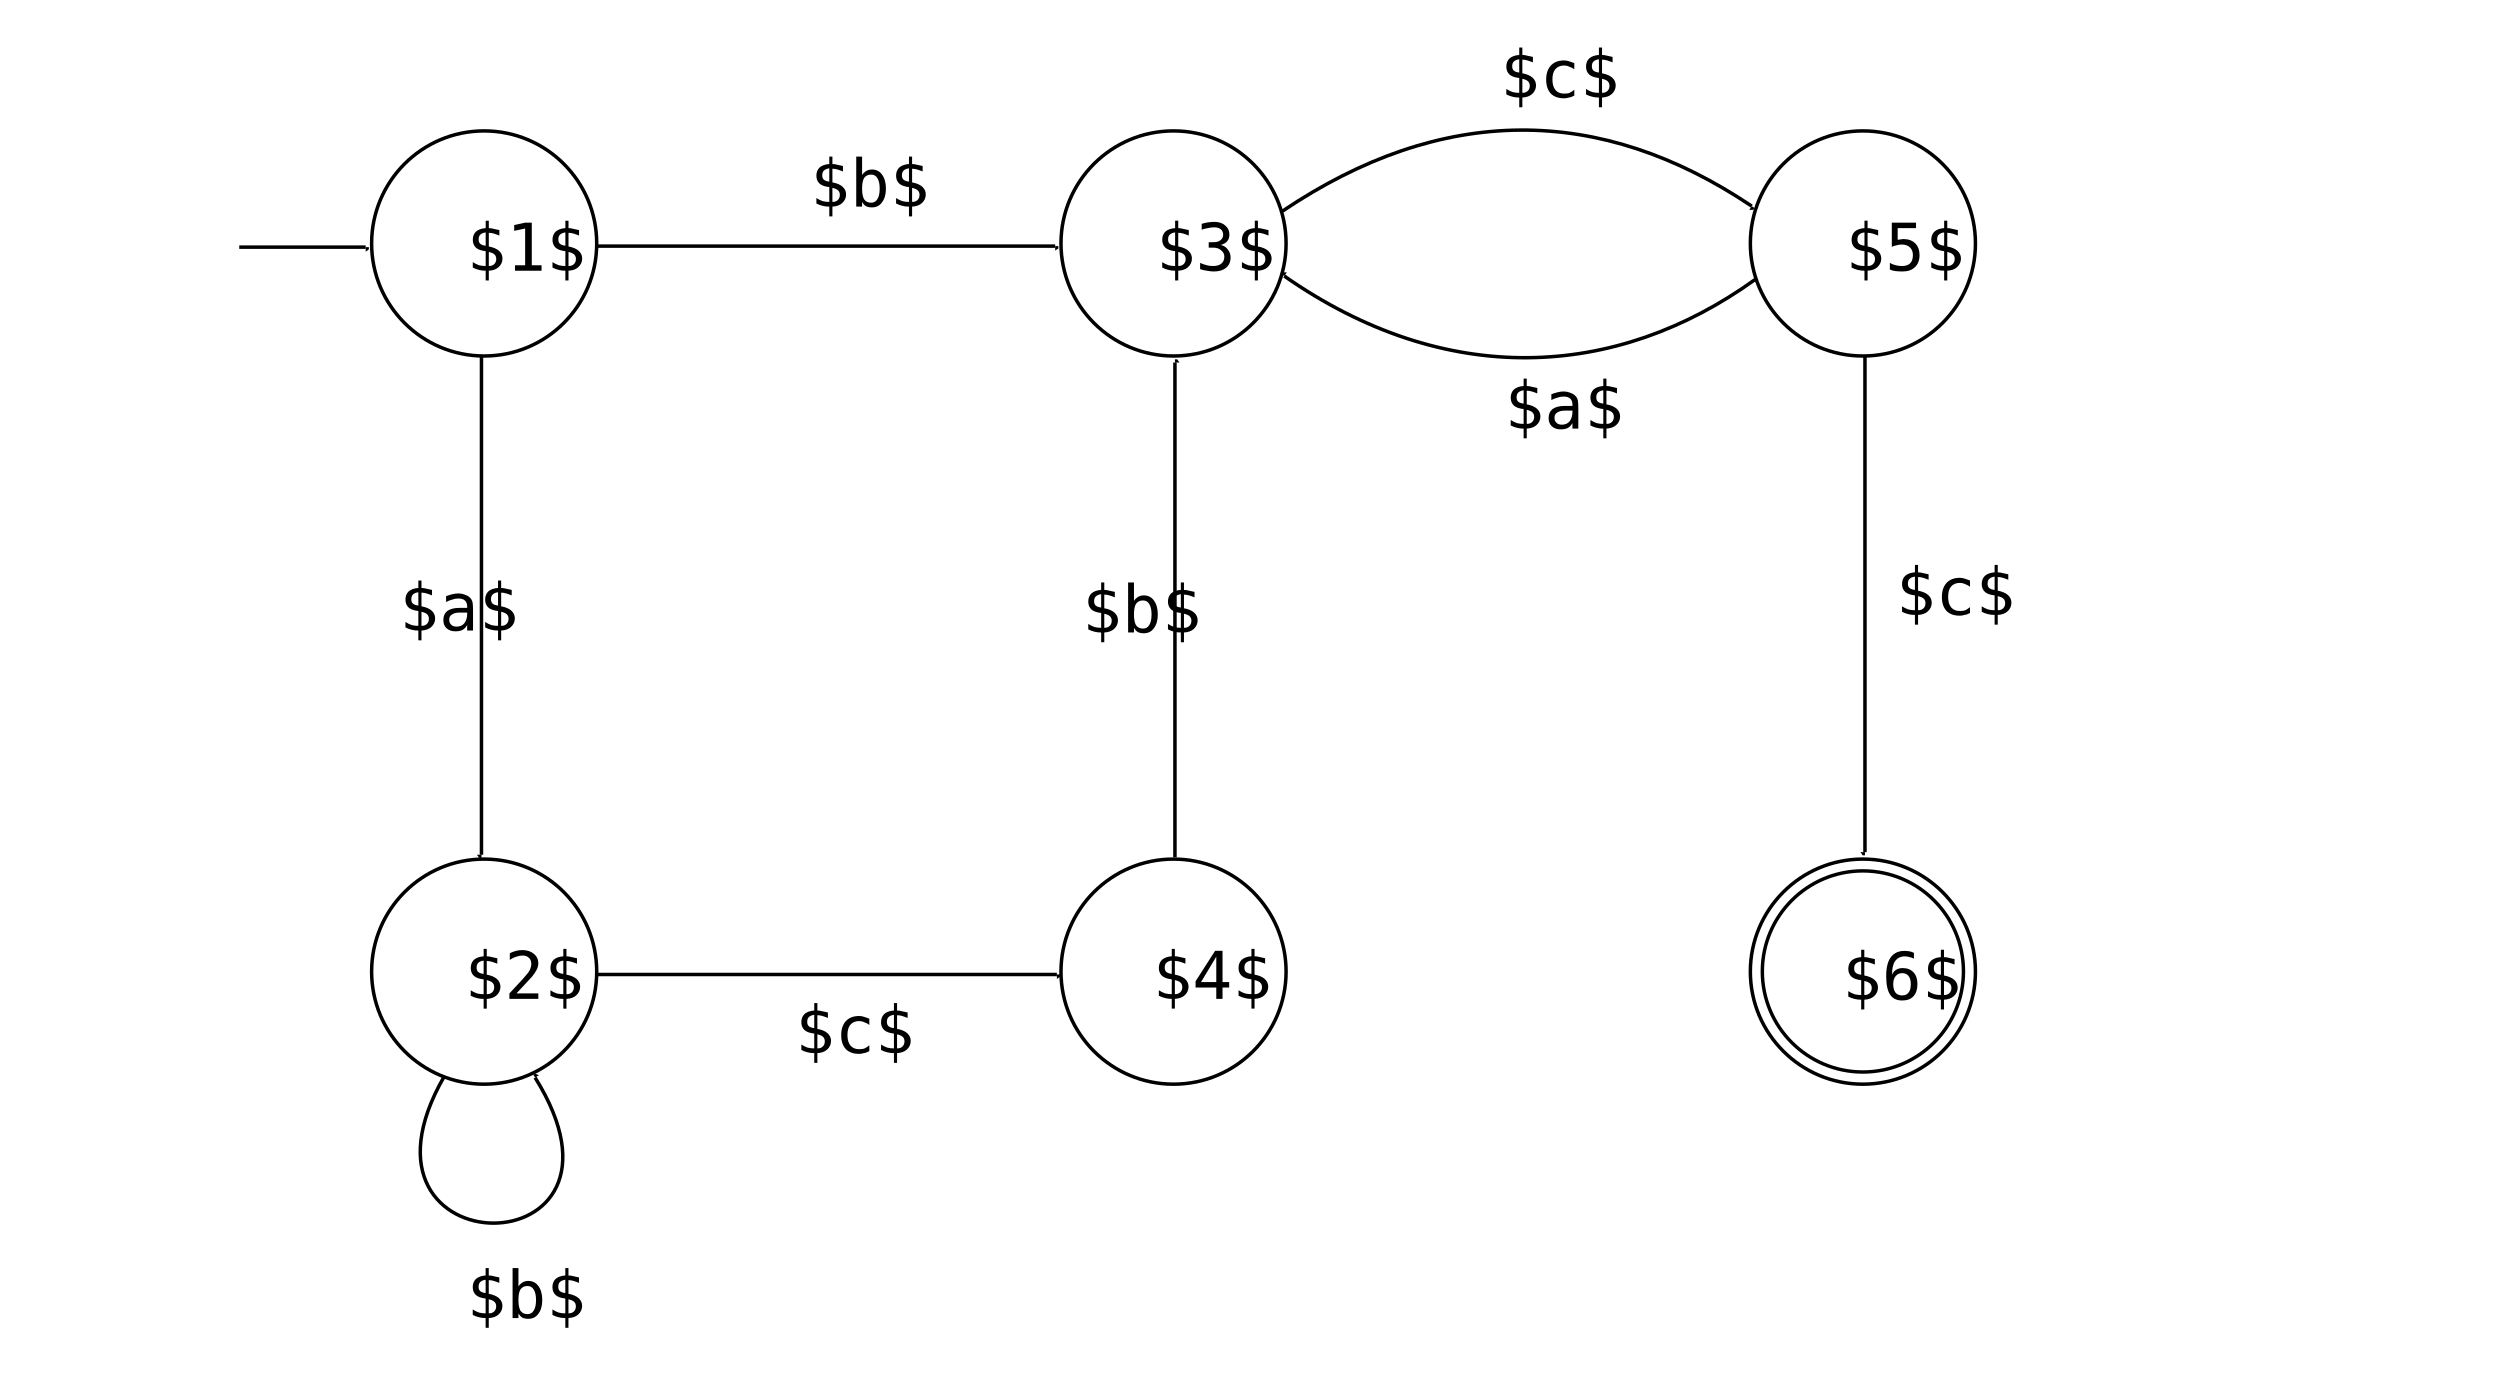
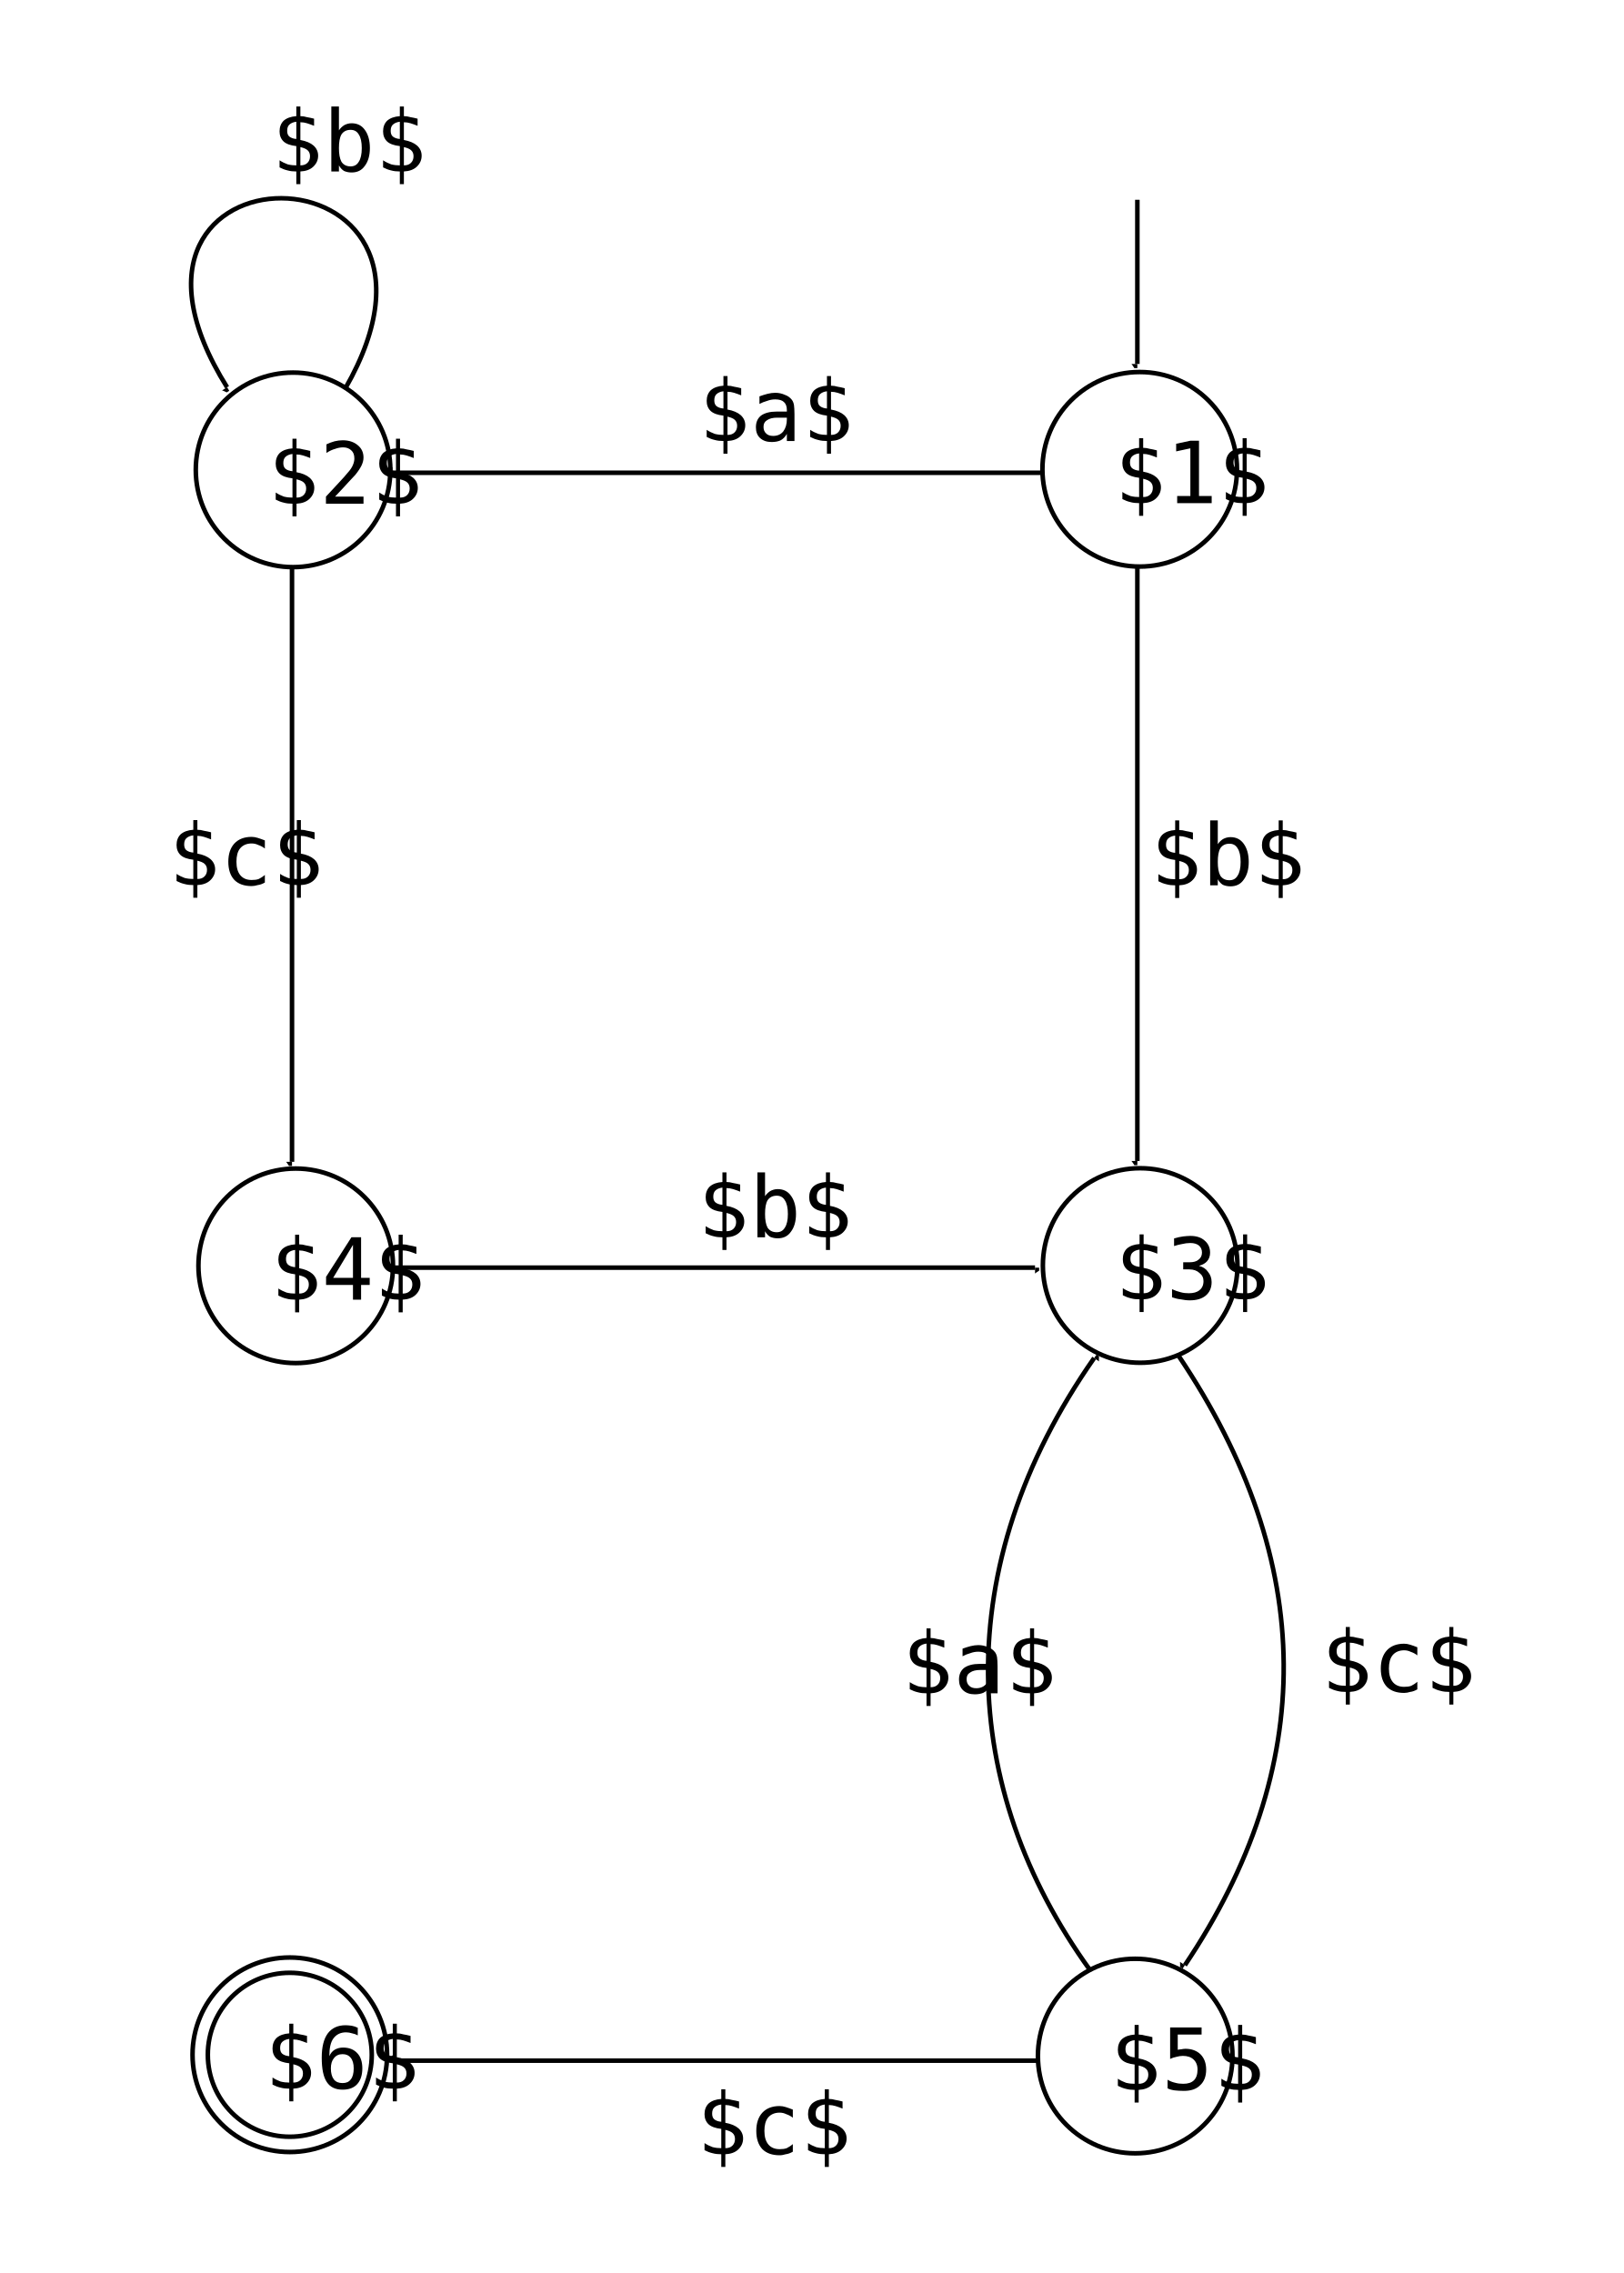
- <svg xmlns="http://www.w3.org/2000/svg" width="100mm" height="55mm" viewBox="0 0 100 55" version="1.1" id="svg8">
+ <svg xmlns="http://www.w3.org/2000/svg" width="50mm" height="70mm" viewBox="0 0 50 70" version="1.1" id="svg8">
  <defs id="defs2">
    <marker markerWidth="0.911" markerHeight="1.69" refX="0" refY="0" orient="auto-start-reverse" id="marker-arrow-0.5308">
      <g id="g231" transform="scale(2.153529)">
        <path id="path229" style="fill:none;stroke:#000000;stroke-width:0.6;stroke-linecap:round;stroke-linejoin:round;stroke-miterlimit:10;stroke-dasharray:none;stroke-opacity:1" d="M -1.554,2.072 C -1.425,1.295 0,0.13 0.389,0 0,-0.13 -1.425,-1.295 -1.554,-2.072" />
      </g>
    </marker>
    <marker markerWidth="0.911" markerHeight="1.69" refX="0" refY="0" orient="auto-start-reverse" id="marker-arrow-0.5308-1">
      <g id="g254" transform="scale(2.153529)">
        <path id="path252" style="fill:none;stroke:#000000;stroke-width:0.6;stroke-linecap:round;stroke-linejoin:round;stroke-miterlimit:10;stroke-dasharray:none;stroke-opacity:1" d="M -1.554,2.072 C -1.425,1.295 0,0.13 0.389,0 0,-0.13 -1.425,-1.295 -1.554,-2.072" />
      </g>
    </marker>
    <marker markerWidth="0.911" markerHeight="1.69" refX="0" refY="0" orient="auto-start-reverse" id="marker-arrow-0.5308-2">
      <g id="g277" transform="scale(2.153529)">
        <path id="path275" style="fill:none;stroke:#000000;stroke-width:0.6;stroke-linecap:round;stroke-linejoin:round;stroke-miterlimit:10;stroke-dasharray:none;stroke-opacity:1" d="M -1.554,2.072 C -1.425,1.295 0,0.13 0.389,0 0,-0.13 -1.425,-1.295 -1.554,-2.072" />
      </g>
    </marker>
    <marker markerWidth="0.911" markerHeight="1.69" refX="0" refY="0" orient="auto-start-reverse" id="marker-arrow-0.5308-9">
      <g id="g300" transform="scale(2.153529)">
        <path id="path298" style="fill:none;stroke:#000000;stroke-width:0.6;stroke-linecap:round;stroke-linejoin:round;stroke-miterlimit:10;stroke-dasharray:none;stroke-opacity:1" d="M -1.554,2.072 C -1.425,1.295 0,0.13 0.389,0 0,-0.13 -1.425,-1.295 -1.554,-2.072" />
      </g>
    </marker>
    <marker markerWidth="0.911" markerHeight="1.69" refX="0" refY="0" orient="auto-start-reverse" id="marker-arrow-0.5308-3">
      <g id="g410" transform="scale(2.153529)">
        <path id="path408" style="fill:none;stroke:#000000;stroke-width:0.6;stroke-linecap:round;stroke-linejoin:round;stroke-miterlimit:10;stroke-dasharray:none;stroke-opacity:1" d="M -1.554,2.072 C -1.425,1.295 0,0.13 0.389,0 0,-0.13 -1.425,-1.295 -1.554,-2.072" />
      </g>
    </marker>
    <marker markerWidth="0.911" markerHeight="1.69" refX="0" refY="0" orient="auto-start-reverse" id="marker-arrow-0.5308-19">
      <g id="g441" transform="scale(2.153529)">
        <path id="path439" style="fill:none;stroke:#000000;stroke-width:0.6;stroke-linecap:round;stroke-linejoin:round;stroke-miterlimit:10;stroke-dasharray:none;stroke-opacity:1" d="M -1.554,2.072 C -1.425,1.295 0,0.13 0.389,0 0,-0.13 -1.425,-1.295 -1.554,-2.072" />
      </g>
    </marker>
    <marker markerWidth="0.911" markerHeight="1.69" refX="0" refY="0" orient="auto-start-reverse" id="marker-arrow-0.5308-4">
      <g id="g472" transform="scale(2.153529)">
        <path id="path470" style="fill:none;stroke:#000000;stroke-width:0.6;stroke-linecap:round;stroke-linejoin:round;stroke-miterlimit:10;stroke-dasharray:none;stroke-opacity:1" d="M -1.554,2.072 C -1.425,1.295 0,0.13 0.389,0 0,-0.13 -1.425,-1.295 -1.554,-2.072" />
      </g>
    </marker>
    <marker markerWidth="0.911" markerHeight="1.69" refX="0" refY="0" orient="auto-start-reverse" id="marker-arrow-0.5308-7">
      <g id="g503" transform="scale(2.153529)">
        <path id="path501" style="fill:none;stroke:#000000;stroke-width:0.6;stroke-linecap:round;stroke-linejoin:round;stroke-miterlimit:10;stroke-dasharray:none;stroke-opacity:1" d="M -1.554,2.072 C -1.425,1.295 0,0.13 0.389,0 0,-0.13 -1.425,-1.295 -1.554,-2.072" />
      </g>
    </marker>
    <marker markerWidth="0.911" markerHeight="1.69" refX="0" refY="0" orient="auto-start-reverse" id="marker-arrow-0.5308-8">
      <g id="g534" transform="scale(2.153529)">
        <path id="path532" style="fill:none;stroke:#000000;stroke-width:0.6;stroke-linecap:round;stroke-linejoin:round;stroke-miterlimit:10;stroke-dasharray:none;stroke-opacity:1" d="M -1.554,2.072 C -1.425,1.295 0,0.13 0.389,0 0,-0.13 -1.425,-1.295 -1.554,-2.072" />
      </g>
    </marker>
    <marker markerWidth="0.911" markerHeight="1.69" refX="0" refY="0" orient="auto-start-reverse" id="marker-arrow-0.5308-45">
      <g id="g551" transform="scale(2.153529)">
        <path id="path549" style="fill:none;stroke:#000000;stroke-width:0.6;stroke-linecap:round;stroke-linejoin:round;stroke-miterlimit:10;stroke-dasharray:none;stroke-opacity:1" d="M -1.554,2.072 C -1.425,1.295 0,0.13 0.389,0 0,-0.13 -1.425,-1.295 -1.554,-2.072" />
      </g>
    </marker>
    <marker markerWidth="0.911" markerHeight="1.69" refX="0" refY="0" orient="auto-start-reverse" id="marker-arrow-0.5308-0">
      <g id="g568" transform="scale(2.153529)">
        <path id="path566" style="fill:none;stroke:#000000;stroke-width:0.6;stroke-linecap:round;stroke-linejoin:round;stroke-miterlimit:10;stroke-dasharray:none;stroke-opacity:1" d="M -1.554,2.072 C -1.425,1.295 0,0.13 0.389,0 0,-0.13 -1.425,-1.295 -1.554,-2.072" />
      </g>
    </marker>
    <marker markerWidth="0.911" markerHeight="1.69" refX="0" refY="0" orient="auto-start-reverse" id="marker-arrow-0.5308-36">
      <g id="g231-1" transform="scale(2.153529)">
        <path id="path229-0" style="fill:none;stroke:#000000;stroke-width:0.6;stroke-linecap:round;stroke-linejoin:round;stroke-miterlimit:10;stroke-dasharray:none;stroke-opacity:1" d="M -1.554,2.072 C -1.425,1.295 0,0.13 0.389,0 0,-0.13 -1.425,-1.295 -1.554,-2.072" />
      </g>
    </marker>
    <marker markerWidth="0.911" markerHeight="1.69" refX="0" refY="0" orient="auto-start-reverse" id="marker-arrow-0.5308-32">
      <g id="g609" transform="scale(2.153529)">
        <path id="path607" style="fill:none;stroke:#000000;stroke-width:0.6;stroke-linecap:round;stroke-linejoin:round;stroke-miterlimit:10;stroke-dasharray:none;stroke-opacity:1" d="M -1.554,2.072 C -1.425,1.295 0,0.13 0.389,0 0,-0.13 -1.425,-1.295 -1.554,-2.072" />
      </g>
    </marker>
  </defs>
-   <g id="layer1" transform="translate(0,-242)">
+   <g id="layer1" transform="translate(0,-227)">
    <g transform="translate(-4.965368,8.514573)" id="g98-6">
-       <g id="g200" transform="translate(-7.028955,7.688605)">
-         <g transform="translate(5.071896)" id="g68">
-           <circle r="4.502" cy="235.535" cx="26.289" id="path8-35-0-2" style="opacity:1;fill:none;fill-opacity:1;stroke:#000000;stroke-width:0.14;stroke-miterlimit:4;stroke-dasharray:none;stroke-dashoffset:0;stroke-opacity:1;marker-start:none;marker-end:none" />
+       <g id="g182" transform="rotate(90,34.29314,225.3186)">
+         <g id="g68-3" transform="matrix(0.6653906,0,0,0.6653906,48.95004,88.81775)" style="fill:none;fill-opacity:1;stroke:#000000;stroke-width:0.211;stroke-dasharray:none;stroke-opacity:1;marker-start:none;marker-end:none">
+           <circle r="4.502" cy="235.535" cx="26.289" id="path8-35-0-2-6" style="opacity:1;fill:none;fill-opacity:1;stroke:#000000;stroke-width:0.211;stroke-miterlimit:4;stroke-dasharray:none;stroke-dashoffset:0;stroke-opacity:1;marker-start:none;marker-end:none" />
        </g>
-         <text y="236.624" x="30.657" style="font-size:2.646px;font-family:monospace;-inkscape-font-specification:'monospace, Normal';fill:#000000;fill-opacity:1;stroke:none;stroke-width:0.265" xml:space="preserve" id="text82">
-           <tspan style="stroke-width:0.265" y="236.624" x="30.657" id="tspan80">$1$</tspan>
-         </text>
-       </g>
-       <g id="g170" transform="translate(-24.04844,42.09734)">
-         <g id="g68-6" transform="translate(22.09138,-5.281579)">
-           <circle r="4.502" cy="235.535" cx="26.289" id="path8-35-0-2-2" style="opacity:1;fill:none;fill-opacity:1;stroke:#000000;stroke-width:0.14;stroke-miterlimit:4;stroke-dasharray:none;stroke-dashoffset:0;stroke-opacity:1;marker-start:none;marker-end:none" />
-         </g>
-         <text y="231.342" x="47.594" style="font-size:2.646px;font-family:monospace;-inkscape-font-specification:'monospace, Normal';fill:#000000;fill-opacity:1;stroke:none;stroke-width:0.265" xml:space="preserve" id="text82-9">
-           <tspan style="stroke-width:0.265" y="231.342" x="47.594" id="tspan80-1">$2$</tspan>
-         </text>
-       </g>
-       <g id="g176" transform="translate(-16.22922,12.78204)">
-         <g id="g68-2" transform="translate(41.84683,-5.093432)">
-           <circle r="4.502" cy="235.535" cx="26.289" id="path8-35-0-2-7" style="opacity:1;fill:none;fill-opacity:1;stroke:#000000;stroke-width:0.14;stroke-miterlimit:4;stroke-dasharray:none;stroke-dashoffset:0;stroke-opacity:1;marker-start:none;marker-end:none" />
-         </g>
-         <text y="231.53" x="67.432" style="font-size:2.646px;font-family:monospace;-inkscape-font-specification:'monospace, Normal';fill:#000000;fill-opacity:1;stroke:none;stroke-width:0.265" xml:space="preserve" id="text82-0">
-           <tspan style="stroke-width:0.265" y="231.53" x="67.432" id="tspan80-9">$3$</tspan>
-         </text>
-       </g>
-       <g id="g182" transform="translate(-14.5359,26.81038)">
-         <g id="g68-3" transform="translate(40.15351,10.00538)">
-           <circle r="4.502" cy="235.535" cx="26.289" id="path8-35-0-2-6" style="opacity:1;fill:none;fill-opacity:1;stroke:#000000;stroke-width:0.14;stroke-miterlimit:4;stroke-dasharray:none;stroke-dashoffset:0;stroke-opacity:1;marker-start:none;marker-end:none" />
-         </g>
-         <text y="246.629" x="65.606" style="font-size:2.646px;font-family:monospace;-inkscape-font-specification:'monospace, Normal';fill:#000000;fill-opacity:1;stroke:none;stroke-width:0.265" xml:space="preserve" id="text82-06">
-           <tspan style="stroke-width:0.265" y="246.629" x="65.606" id="tspan80-2">$4$</tspan>
+         <text y="67.485" x="-246.324" style="font-size:2.646px;font-family:monospace;-inkscape-font-specification:'monospace, Normal';fill:#000000;fill-opacity:1;stroke:none;stroke-width:0.265" xml:space="preserve" id="text82-06" transform="rotate(-90)">
+           <tspan style="stroke-width:0.265" y="67.485" x="-246.324" id="tspan80-2">$4$</tspan>
        </text>
      </g>
      <g id="g188" transform="translate(5.071896)" />
-       <g id="g194" transform="translate(38.39161,-9.936738)">
-         <g id="g68-61" transform="translate(14.80067,17.62534)">
-           <circle r="4.502" cy="235.535" cx="26.289" id="path8-35-0-2-8" style="opacity:1;fill:none;fill-opacity:1;stroke:#000000;stroke-width:0.14;stroke-miterlimit:4;stroke-dasharray:none;stroke-dashoffset:0;stroke-opacity:1;marker-start:none;marker-end:none" />
+       <path style="fill:none;fill-opacity:1;stroke:#000000;stroke-width:0.14;stroke-linecap:butt;stroke-linejoin:miter;stroke-dasharray:none;stroke-opacity:1;marker-start:none;marker-end:url(#marker-arrow-0.5308)" d="M 37.006,233.045 H 17.05" id="path406" />
+       <text id="text425" xml:space="preserve" style="font-size:2.646px;font-family:monospace;-inkscape-font-specification:'monospace, Normal';fill:#000000;fill-opacity:1;stroke:none;stroke-width:0.265" x="26.475" y="232.067">
+         <tspan id="tspan423" x="26.475" y="232.067" style="stroke-width:0.265">$a$</tspan>
+       </text>
+       <path style="fill:none;fill-opacity:1;stroke:#000000;stroke-width:0.14;stroke-linecap:butt;stroke-linejoin:miter;stroke-dasharray:none;stroke-opacity:1;marker-start:none;marker-end:url(#marker-arrow-0.5308)" d="m 39.988,235.914 v 18.326" id="path437" />
+       <text id="text456" xml:space="preserve" style="font-size:2.646px;font-family:monospace;-inkscape-font-specification:'monospace, Normal';fill:#000000;fill-opacity:1;stroke:none;stroke-width:0.265" x="40.387" y="245.748">
+         <tspan id="tspan454" x="40.387" y="245.748" style="stroke-width:0.265">$b$</tspan>
+       </text>
+       <path style="fill:none;fill-opacity:1;stroke:#000000;stroke-width:0.14;stroke-linecap:butt;stroke-linejoin:miter;stroke-dasharray:none;stroke-opacity:1;marker-start:none;marker-end:url(#marker-arrow-0.5308)" d="m 15.6,230.445 c 4.464,-7.789 -8.503,-7.812 -3.642,-0.033" id="path468" />
+       <text id="text487" xml:space="preserve" style="font-size:2.646px;font-family:monospace;-inkscape-font-specification:'monospace, Normal';fill:#000000;fill-opacity:1;stroke:none;stroke-width:0.265" x="13.323" y="223.766">
+         <tspan id="tspan485" x="13.323" y="223.766" style="stroke-width:0.265">$b$</tspan>
+       </text>
+       <path style="fill:none;fill-opacity:1;stroke:#000000;stroke-width:0.14;stroke-linecap:butt;stroke-linejoin:miter;stroke-dasharray:none;stroke-opacity:1;marker-start:none;marker-end:url(#marker-arrow-0.5308)" d="m 13.957,235.939 v 18.326" id="path499" />
+       <text id="text518" xml:space="preserve" style="font-size:2.646px;font-family:monospace;-inkscape-font-specification:'monospace, Normal';fill:#000000;fill-opacity:1;stroke:none;stroke-width:0.265" x="10.153" y="245.742">
+         <tspan id="tspan516" x="10.153" y="245.742" style="stroke-width:0.265">$c$</tspan>
+       </text>
+       <path style="fill:none;fill-opacity:1;stroke:#000000;stroke-width:0.14;stroke-linecap:butt;stroke-linejoin:miter;stroke-dasharray:none;stroke-opacity:1;marker-start:none;marker-end:url(#marker-arrow-0.5308)" d="m 39.988,224.638 v 5.056" id="path530" />
+       <path style="fill:none;fill-opacity:1;stroke:#000000;stroke-width:0.14;stroke-linecap:butt;stroke-linejoin:miter;stroke-dasharray:none;stroke-opacity:1;marker-start:none;marker-end:url(#marker-arrow-0.5308)" d="m 17.047,257.524 h 19.79" id="path547" />
+       <path style="fill:none;fill-opacity:1;stroke:#000000;stroke-width:0.14;stroke-linecap:butt;stroke-linejoin:miter;stroke-dasharray:none;stroke-opacity:1;marker-start:none;marker-end:url(#marker-arrow-0.5308)" d="m 38.525,279.149 c -4.033,-5.594 -4.368,-12.406 0.133,-18.842" id="path564" />
+       <path style="fill:none;fill-opacity:1;stroke:#000000;stroke-width:0.14;stroke-linecap:butt;stroke-linejoin:miter;stroke-dasharray:none;stroke-opacity:1;marker-start:none;marker-end:url(#marker-arrow-0.5308-36)" d="m 41.252,260.231 c 4.298,6.389 4.282,12.697 0.2,18.775" id="path564-6" />
+       <path style="fill:none;fill-opacity:1;stroke:#000000;stroke-width:0.14;stroke-linecap:butt;stroke-linejoin:miter;stroke-dasharray:none;stroke-opacity:1;marker-start:none;marker-end:url(#marker-arrow-0.5308)" d="M 36.928,281.946 H 17.079" id="path605" />
+       <text id="text624" xml:space="preserve" style="font-size:2.646px;font-family:monospace;-inkscape-font-specification:'monospace, Normal';fill:#000000;fill-opacity:1;stroke:none;stroke-width:0.265" x="45.639" y="270.589">
+         <tspan id="tspan622" x="45.639" y="270.589" style="stroke-width:0.265">$c$</tspan>
+       </text>
+       <text id="text638" xml:space="preserve" style="font-size:2.646px;font-family:monospace;-inkscape-font-specification:'monospace, Normal';fill:#000000;fill-opacity:1;stroke:none;stroke-width:0.265" x="32.73" y="270.63">
+         <tspan id="tspan636" x="32.73" y="270.63" style="stroke-width:0.265">$a$</tspan>
+       </text>
+       <text id="text652" xml:space="preserve" style="font-size:2.646px;font-family:monospace;-inkscape-font-specification:'monospace, Normal';fill:#000000;fill-opacity:1;stroke:none;stroke-width:0.265" x="26.444" y="256.59">
+         <tspan id="tspan650" x="26.444" y="256.59" style="stroke-width:0.265">$b$</tspan>
+       </text>
+       <text id="text666" xml:space="preserve" style="font-size:2.646px;font-family:monospace;-inkscape-font-specification:'monospace, Normal';fill:#000000;fill-opacity:1;stroke:none;stroke-width:0.265" x="26.411" y="284.826">
+         <tspan id="tspan664" x="26.411" y="284.826" style="stroke-width:0.265">$c$</tspan>
+       </text>
+       <g id="g182-3" transform="rotate(90,47.29965,238.3151)">
+         <g id="g68-3-6" transform="matrix(0.6653906,0,0,0.6653906,48.95004,88.81775)" style="fill:none;fill-opacity:1;stroke:#000000;stroke-width:0.211;stroke-dasharray:none;stroke-opacity:1;marker-start:none;marker-end:none">
+           <circle r="4.502" cy="235.535" cx="26.289" id="path8-35-0-2-6-7" style="opacity:1;fill:none;fill-opacity:1;stroke:#000000;stroke-width:0.211;stroke-miterlimit:4;stroke-dasharray:none;stroke-dashoffset:0;stroke-opacity:1;marker-start:none;marker-end:none" />
        </g>
-         <text y="254.249" x="40.386" style="font-size:2.646px;font-family:monospace;-inkscape-font-specification:'monospace, Normal';fill:#000000;fill-opacity:1;stroke:none;stroke-width:0.265" xml:space="preserve" id="text82-7">
-           <tspan style="stroke-width:0.265" y="254.249" x="40.386" id="tspan80-92">$5$</tspan>
+         <text y="67.485" x="-246.324" style="font-size:2.646px;font-family:monospace;-inkscape-font-specification:'monospace, Normal';fill:#000000;fill-opacity:1;stroke:none;stroke-width:0.265" xml:space="preserve" id="text82-06-5" transform="rotate(-90)">
+           <tspan style="stroke-width:0.265" y="67.485" x="-246.324" id="tspan80-2-3">$3$</tspan>
        </text>
      </g>
-       <g id="g332" transform="translate(0.9113584,15.23932)">
-         <g transform="translate(52.28093,21.57643)" id="g68-0">
-           <circle style="opacity:1;fill:none;fill-opacity:1;stroke:#000000;stroke-width:0.14;stroke-miterlimit:4;stroke-dasharray:none;stroke-dashoffset:0;stroke-opacity:1;marker-start:none;marker-end:none" id="path8-35-0-2-23" cx="26.289" cy="235.535" r="4.502" />
+       <g id="g182-3-5" transform="rotate(90,59.55274,226.0482)">
+         <g id="g68-3-6-6" transform="matrix(0.6653906,0,0,0.6653906,48.95004,88.81775)" style="fill:none;fill-opacity:1;stroke:#000000;stroke-width:0.211;stroke-dasharray:none;stroke-opacity:1;marker-start:none;marker-end:none">
+           <circle r="4.502" cy="235.535" cx="26.289" id="path8-35-0-2-6-7-2" style="opacity:1;fill:none;fill-opacity:1;stroke:#000000;stroke-width:0.211;stroke-miterlimit:4;stroke-dasharray:none;stroke-dashoffset:0;stroke-opacity:1;marker-start:none;marker-end:none" />
        </g>
-         <text id="text82-75" xml:space="preserve" style="font-size:2.646px;font-family:monospace;-inkscape-font-specification:'monospace, Normal';fill:#000000;fill-opacity:1;stroke:none;stroke-width:0.265" x="72.663" y="258.235" transform="translate(5.071896,-1.2041666e-6)">
-           <tspan id="tspan80-922" x="72.663" y="258.235" style="stroke-width:0.265">$6$</tspan>
+         <text y="67.485" x="-246.324" style="font-size:2.646px;font-family:monospace;-inkscape-font-specification:'monospace, Normal';fill:#000000;fill-opacity:1;stroke:none;stroke-width:0.265" xml:space="preserve" id="text82-06-5-9" transform="rotate(-90)">
+           <tspan style="stroke-width:0.265" y="67.485" x="-246.324" id="tspan80-2-3-1">$1$</tspan>
        </text>
-         <g style="fill:none;fill-opacity:1;stroke:#000000;stroke-width:0.168;stroke-dasharray:none;stroke-opacity:1;marker-start:none;marker-end:none" transform="matrix(0.8217901,0,0,0.8217901,19.95338,49.318)" id="g188-8">
-           <g style="fill:none;fill-opacity:1;stroke:#000000;stroke-width:0.155;stroke-dasharray:none;stroke-opacity:1;marker-start:none;marker-end:none" transform="matrix(1.087289,0,0,1.087289,42.74406,-3.248915)" id="g68-0-9">
-             <circle style="opacity:1;fill:none;fill-opacity:1;stroke:#000000;stroke-width:0.155;stroke-miterlimit:4;stroke-dasharray:none;stroke-dashoffset:0;stroke-opacity:1;marker-start:none;marker-end:none" id="path8-35-0-2-23-7" cx="26.289" cy="235.535" r="4.502" />
-           </g>
+       </g>
+       <g id="g182-3-5-2" transform="rotate(90,46.50856,213.0213)">
+         <g id="g68-3-6-6-7" transform="matrix(0.6653906,0,0,0.6653906,48.95004,88.81775)" style="fill:none;fill-opacity:1;stroke:#000000;stroke-width:0.211;stroke-dasharray:none;stroke-opacity:1;marker-start:none;marker-end:none">
+           <circle r="4.502" cy="235.535" cx="26.289" id="path8-35-0-2-6-7-2-0" style="opacity:1;fill:none;fill-opacity:1;stroke:#000000;stroke-width:0.211;stroke-miterlimit:4;stroke-dasharray:none;stroke-dashoffset:0;stroke-opacity:1;marker-start:none;marker-end:none" />
        </g>
+         <text y="67.485" x="-246.324" style="font-size:2.646px;font-family:monospace;-inkscape-font-specification:'monospace, Normal';fill:#000000;fill-opacity:1;stroke:none;stroke-width:0.265" xml:space="preserve" id="text82-06-5-9-9" transform="rotate(-90)">
+           <tspan style="stroke-width:0.265" y="67.485" x="-246.324" id="tspan80-2-3-1-3">$2$</tspan>
+         </text>
      </g>
-       <path style="fill:none;fill-opacity:1;stroke:#000000;stroke-width:0.14;stroke-linecap:butt;stroke-linejoin:miter;stroke-dasharray:none;stroke-opacity:1;marker-start:none;marker-end:url(#marker-arrow-0.5308)" d="m 24.224,247.72 v 19.956" id="path406" />
-       <text id="text425" xml:space="preserve" style="font-size:2.646px;font-family:monospace;-inkscape-font-specification:'monospace, Normal';fill:#000000;fill-opacity:1;stroke:none;stroke-width:0.265" x="20.932" y="258.708">
-         <tspan id="tspan423" x="20.932" y="258.708" style="stroke-width:0.265">$a$</tspan>
-       </text>
-       <path style="fill:none;fill-opacity:1;stroke:#000000;stroke-width:0.14;stroke-linecap:butt;stroke-linejoin:miter;stroke-dasharray:none;stroke-opacity:1;marker-start:none;marker-end:url(#marker-arrow-0.5308)" d="M 28.847,243.33 H 47.173" id="path437" />
-       <text id="text456" xml:space="preserve" style="font-size:2.646px;font-family:monospace;-inkscape-font-specification:'monospace, Normal';fill:#000000;fill-opacity:1;stroke:none;stroke-width:0.265" x="37.373" y="241.749">
-         <tspan id="tspan454" x="37.373" y="241.749" style="stroke-width:0.265">$b$</tspan>
-       </text>
-       <path style="fill:none;fill-opacity:1;stroke:#000000;stroke-width:0.14;stroke-linecap:butt;stroke-linejoin:miter;stroke-dasharray:none;stroke-opacity:1;marker-start:none;marker-end:url(#marker-arrow-0.5308)" d="m 22.727,276.556 c -4.464,7.789 8.503,7.812 3.642,0.033" id="path468" />
-       <text id="text487" xml:space="preserve" style="font-size:2.646px;font-family:monospace;-inkscape-font-specification:'monospace, Normal';fill:#000000;fill-opacity:1;stroke:none;stroke-width:0.265" x="23.626" y="286.208">
-         <tspan id="tspan485" x="23.626" y="286.208" style="stroke-width:0.265">$b$</tspan>
-       </text>
-       <path style="fill:none;fill-opacity:1;stroke:#000000;stroke-width:0.14;stroke-linecap:butt;stroke-linejoin:miter;stroke-dasharray:none;stroke-opacity:1;marker-start:none;marker-end:url(#marker-arrow-0.5308)" d="M 28.847,272.465 H 47.24" id="path499" />
-       <text id="text518" xml:space="preserve" style="font-size:2.646px;font-family:monospace;-inkscape-font-specification:'monospace, Normal';fill:#000000;fill-opacity:1;stroke:none;stroke-width:0.265" x="36.769" y="275.609">
-         <tspan id="tspan516" x="36.769" y="275.609" style="stroke-width:0.265">$c$</tspan>
-       </text>
-       <path style="fill:none;fill-opacity:1;stroke:#000000;stroke-width:0.14;stroke-linecap:butt;stroke-linejoin:miter;stroke-dasharray:none;stroke-opacity:1;marker-start:none;marker-end:url(#marker-arrow-0.5308)" d="m 14.536,243.371 h 5.056" id="path530" />
-       <path style="fill:none;fill-opacity:1;stroke:#000000;stroke-width:0.14;stroke-linecap:butt;stroke-linejoin:miter;stroke-dasharray:none;stroke-opacity:1;marker-start:none;marker-end:url(#marker-arrow-0.5308)" d="M 51.963,267.776 V 247.986" id="path547" />
-       <path style="fill:none;fill-opacity:1;stroke:#000000;stroke-width:0.14;stroke-linecap:butt;stroke-linejoin:miter;stroke-dasharray:none;stroke-opacity:1;marker-start:none;marker-end:url(#marker-arrow-0.5308)" d="m 75.178,244.66 c -5.594,4.033 -12.406,4.368 -18.842,-0.133" id="path564" />
-       <path style="fill:none;fill-opacity:1;stroke:#000000;stroke-width:0.14;stroke-linecap:butt;stroke-linejoin:miter;stroke-dasharray:none;stroke-opacity:1;marker-start:none;marker-end:url(#marker-arrow-0.5308-36)" d="m 56.261,241.932 c 6.389,-4.298 12.697,-4.282 18.775,-0.2" id="path564-6" />
-       <path style="fill:none;fill-opacity:1;stroke:#000000;stroke-width:0.14;stroke-linecap:butt;stroke-linejoin:miter;stroke-dasharray:none;stroke-opacity:1;marker-start:none;marker-end:url(#marker-arrow-0.5308)" d="m 79.564,247.722 v 19.85" id="path605" />
-       <text id="text624" xml:space="preserve" style="font-size:2.646px;font-family:monospace;-inkscape-font-specification:'monospace, Normal';fill:#000000;fill-opacity:1;stroke:none;stroke-width:0.265" x="64.969" y="237.385">
-         <tspan id="tspan622" x="64.969" y="237.385" style="stroke-width:0.265">$c$</tspan>
-       </text>
-       <text id="text638" xml:space="preserve" style="font-size:2.646px;font-family:monospace;-inkscape-font-specification:'monospace, Normal';fill:#000000;fill-opacity:1;stroke:none;stroke-width:0.265" x="65.143" y="250.626">
-         <tspan id="tspan636" x="65.143" y="250.626" style="stroke-width:0.265">$a$</tspan>
-       </text>
-       <text id="text652" xml:space="preserve" style="font-size:2.646px;font-family:monospace;-inkscape-font-specification:'monospace, Normal';fill:#000000;fill-opacity:1;stroke:none;stroke-width:0.265" x="48.248" y="258.786">
-         <tspan id="tspan650" x="48.248" y="258.786" style="stroke-width:0.265">$b$</tspan>
-       </text>
-       <text id="text666" xml:space="preserve" style="font-size:2.646px;font-family:monospace;-inkscape-font-specification:'monospace, Normal';fill:#000000;fill-opacity:1;stroke:none;stroke-width:0.265" x="80.798" y="258.081">
-         <tspan id="tspan664" x="80.798" y="258.081" style="stroke-width:0.265">$c$</tspan>
-       </text>
+       <g id="g182-3-6" transform="rotate(90,35.05036,250.4119)">
+         <g id="g68-3-6-0" transform="matrix(0.6653906,0,0,0.6653906,48.95004,88.81775)" style="fill:none;fill-opacity:1;stroke:#000000;stroke-width:0.211;stroke-dasharray:none;stroke-opacity:1;marker-start:none;marker-end:none">
+           <circle r="4.502" cy="235.535" cx="26.289" id="path8-35-0-2-6-7-6" style="opacity:1;fill:none;fill-opacity:1;stroke:#000000;stroke-width:0.211;stroke-miterlimit:4;stroke-dasharray:none;stroke-dashoffset:0;stroke-opacity:1;marker-start:none;marker-end:none" />
+         </g>
+         <text y="67.485" x="-246.324" style="font-size:2.646px;font-family:monospace;-inkscape-font-specification:'monospace, Normal';fill:#000000;fill-opacity:1;stroke:none;stroke-width:0.265" xml:space="preserve" id="text82-06-5-2" transform="rotate(-90)">
+           <tspan style="stroke-width:0.265" y="67.485" x="-246.324" id="tspan80-2-3-6">$5$</tspan>
+         </text>
+       </g>
+       <g id="g182-3-6-1" transform="rotate(90,26.95997,237.7252)">
+         <g id="g68-3-6-0-8" transform="matrix(0.6653906,0,0,0.6653906,53.50667,94.07284)" style="fill:none;fill-opacity:1;stroke:#000000;stroke-width:0.211;stroke-dasharray:none;stroke-opacity:1;marker-start:none;marker-end:none">
+           <circle r="4.502" cy="235.535" cx="26.289" id="path8-35-0-2-6-7-6-7" style="opacity:1;fill:none;fill-opacity:1;stroke:#000000;stroke-width:0.211;stroke-miterlimit:4;stroke-dasharray:none;stroke-dashoffset:0;stroke-opacity:1;marker-start:none;marker-end:none" />
+         </g>
+         <text y="72.042" x="-251.58" style="font-size:2.646px;font-family:monospace;-inkscape-font-specification:'monospace, Normal';fill:#000000;fill-opacity:1;stroke:none;stroke-width:0.265" xml:space="preserve" id="text82-06-5-2-9" transform="rotate(-90)">
+           <tspan style="stroke-width:0.265" y="72.042" x="-251.58" id="tspan80-2-3-6-2">$6$</tspan>
+         </text>
+         <g id="g68-3-6-0-8-0" transform="matrix(0.5607243,0,0,0.5607243,51.71825,113.515)" style="fill:none;fill-opacity:1;stroke:#000000;stroke-width:0.25;stroke-dasharray:none;stroke-opacity:1;marker-start:none;marker-end:none">
+           <circle r="4.502" cy="244.828" cx="34.386" id="path8-35-0-2-6-7-6-7-2" style="opacity:1;fill:none;fill-opacity:1;stroke:#000000;stroke-width:0.25;stroke-miterlimit:4;stroke-dasharray:none;stroke-dashoffset:0;stroke-opacity:1;marker-start:none;marker-end:none" />
+         </g>
+         <flowRoot xml:space="preserve" id="flowRoot276" style="font-style:normal;font-weight:normal;font-size:40px;line-height:1.25;font-family:sans-serif;letter-spacing:0px;word-spacing:0px;fill:#000000;fill-opacity:1;stroke:none" transform="matrix(0,-0.2645833,0.2645833,0,3.837473,262.3153)">
+           <flowRegion id="flowRegion278">
+             <rect id="rect280" width="42.363" height="43.495" x="22.124" y="243.657" />
+           </flowRegion>
+           <flowPara id="flowPara282" />
+         </flowRoot>
+       </g>
    </g>
  </g>
</svg>
